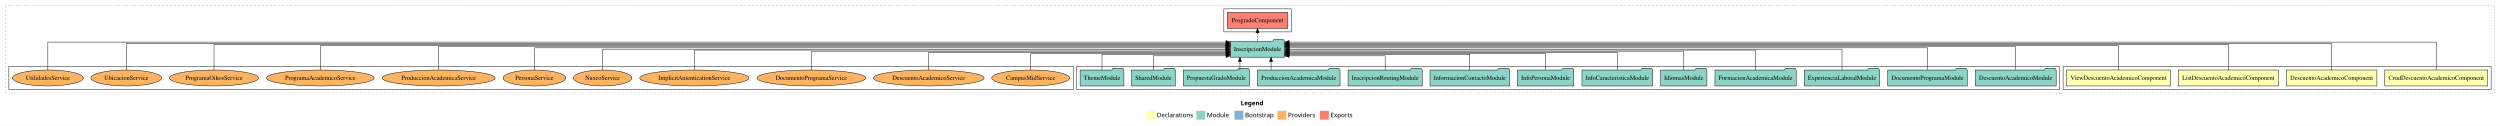
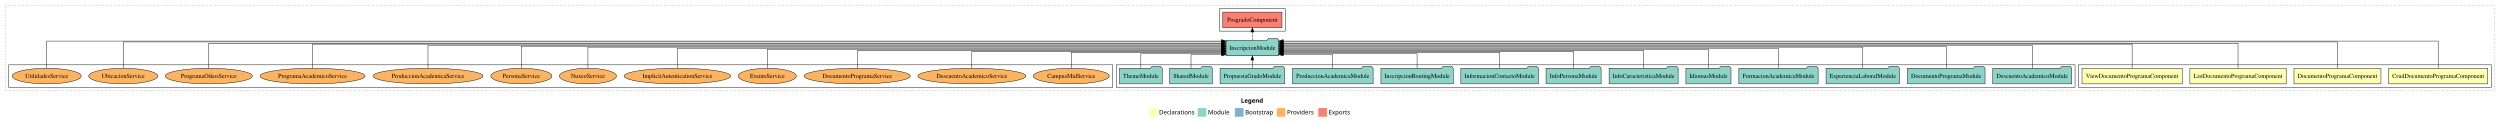
- <svg xmlns="http://www.w3.org/2000/svg" width="5642pt" height="284pt" viewBox="0.00 0.00 5642.00 284.00">
+ <svg xmlns="http://www.w3.org/2000/svg" width="5783pt" height="284pt" viewBox="0.00 0.00 5783.00 284.00">
  <g id="graph0" class="graph" transform="scale(1 1) rotate(0) translate(4 280)">
-     <polygon fill="#ffffff" stroke="transparent" points="-4,4 -4,-280 5638,-280 5638,4 -4,4" />
-     <text text-anchor="start" x="2796.009" y="-42.4" font-family="sans-serif" font-weight="bold" font-size="14.00" fill="#000000">Legend</text>
-     <polygon fill="#ffffb3" stroke="transparent" points="2583,-10 2583,-30 2603,-30 2603,-10 2583,-10" />
-     <text text-anchor="start" x="2606.629" y="-15.4" font-family="sans-serif" font-size="14.00" fill="#000000">  Declarations</text>
-     <polygon fill="#8dd3c7" stroke="transparent" points="2696,-10 2696,-30 2716,-30 2716,-10 2696,-10" />
-     <text text-anchor="start" x="2719.725" y="-15.4" font-family="sans-serif" font-size="14.00" fill="#000000">  Module</text>
-     <polygon fill="#80b1d3" stroke="transparent" points="2782,-10 2782,-30 2802,-30 2802,-10 2782,-10" />
-     <text text-anchor="start" x="2805.781" y="-15.4" font-family="sans-serif" font-size="14.00" fill="#000000">  Bootstrap</text>
-     <polygon fill="#fdb462" stroke="transparent" points="2879,-10 2879,-30 2899,-30 2899,-10 2879,-10" />
-     <text text-anchor="start" x="2902.673" y="-15.4" font-family="sans-serif" font-size="14.00" fill="#000000">  Providers</text>
-     <polygon fill="#fb8072" stroke="transparent" points="2975,-10 2975,-30 2995,-30 2995,-10 2975,-10" />
-     <text text-anchor="start" x="2998.726" y="-15.4" font-family="sans-serif" font-size="14.00" fill="#000000">  Exports</text>
+     <polygon fill="#ffffff" stroke="transparent" points="-4,4 -4,-280 5779,-280 5779,4 -4,4" />
+     <text text-anchor="start" x="2866.509" y="-42.4" font-family="sans-serif" font-weight="bold" font-size="14.00" fill="#000000">Legend</text>
+     <polygon fill="#ffffb3" stroke="transparent" points="2653.5,-10 2653.5,-30 2673.5,-30 2673.5,-10 2653.5,-10" />
+     <text text-anchor="start" x="2677.129" y="-15.4" font-family="sans-serif" font-size="14.00" fill="#000000">  Declarations</text>
+     <polygon fill="#8dd3c7" stroke="transparent" points="2766.5,-10 2766.5,-30 2786.5,-30 2786.5,-10 2766.5,-10" />
+     <text text-anchor="start" x="2790.225" y="-15.4" font-family="sans-serif" font-size="14.00" fill="#000000">  Module</text>
+     <polygon fill="#80b1d3" stroke="transparent" points="2852.5,-10 2852.5,-30 2872.5,-30 2872.5,-10 2852.5,-10" />
+     <text text-anchor="start" x="2876.281" y="-15.4" font-family="sans-serif" font-size="14.00" fill="#000000">  Bootstrap</text>
+     <polygon fill="#fdb462" stroke="transparent" points="2949.5,-10 2949.5,-30 2969.5,-30 2969.5,-10 2949.5,-10" />
+     <text text-anchor="start" x="2973.173" y="-15.4" font-family="sans-serif" font-size="14.00" fill="#000000">  Providers</text>
+     <polygon fill="#fb8072" stroke="transparent" points="3045.5,-10 3045.5,-30 3065.5,-30 3065.5,-10 3045.5,-10" />
+     <text text-anchor="start" x="3069.226" y="-15.4" font-family="sans-serif" font-size="14.00" fill="#000000">  Exports</text>
    <g id="clust1" class="cluster">
-       <polygon fill="none" stroke="#000000" stroke-dasharray="1,5" points="8,-70 8,-268 5626,-268 5626,-70 8,-70" />
+       <polygon fill="none" stroke="#000000" stroke-dasharray="1,5" points="8,-70 8,-268 5767,-268 5767,-70 8,-70" />
    </g>
    <g id="clust2" class="cluster">
-       <polygon fill="none" stroke="#000000" points="4652,-78 4652,-130 5618,-130 5618,-78 4652,-78" />
+       <polygon fill="none" stroke="#000000" points="4804,-78 4804,-130 5759,-130 5759,-78 4804,-78" />
    </g>
    <g id="clust7" class="cluster">
-       <polygon fill="none" stroke="#000000" points="2426,-78 2426,-130 4644,-130 4644,-78 2426,-78" />
+       <polygon fill="none" stroke="#000000" points="2578,-78 2578,-130 4796,-130 4796,-78 2578,-78" />
    </g>
    <g id="clust8" class="cluster">
-       <polygon fill="none" stroke="#000000" points="2758,-208 2758,-260 2910,-260 2910,-208 2758,-208" />
+       <polygon fill="none" stroke="#000000" points="2817,-208 2817,-260 2969,-260 2969,-208 2817,-208" />
    </g>
    <g id="clust10" class="cluster">
-       <polygon fill="none" stroke="#000000" points="16,-78 16,-130 2418,-130 2418,-78 16,-78" />
+       <polygon fill="none" stroke="#000000" points="16,-78 16,-130 2570,-130 2570,-78 16,-78" />
    </g>
    <g id="node1" class="node">
-       <polygon fill="#ffffb3" stroke="#000000" points="5610.162,-122 5377.838,-122 5377.838,-86 5610.162,-86 5610.162,-122" />
-       <text text-anchor="middle" x="5494" y="-99.8" font-family="Times,serif" font-size="14.00" fill="#000000">CrudDescuentoAcademicoComponent</text>
+       <polygon fill="#ffffb3" stroke="#000000" points="5750.57,-122 5521.43,-122 5521.43,-86 5750.57,-86 5750.57,-122" />
+       <text text-anchor="middle" x="5636" y="-99.8" font-family="Times,serif" font-size="14.00" fill="#000000">CrudDocumentoProgramaComponent</text>
    </g>
    <g id="node5" class="node">
-       <polygon fill="#8dd3c7" stroke="#000000" points="2895.027,-187 2892.027,-191 2871.027,-191 2868.027,-187 2772.973,-187 2772.973,-151 2895.027,-151 2895.027,-187" />
-       <text text-anchor="middle" x="2834" y="-164.8" font-family="Times,serif" font-size="14.00" fill="#000000">InscripcionModule</text>
+       <polygon fill="#8dd3c7" stroke="#000000" points="2954.027,-187 2951.027,-191 2930.027,-191 2927.027,-187 2831.973,-187 2831.973,-151 2954.027,-151 2954.027,-187" />
+       <text text-anchor="middle" x="2893" y="-164.8" font-family="Times,serif" font-size="14.00" fill="#000000">InscripcionModule</text>
    </g>
    <g id="edge1" class="edge">
-       <path fill="none" stroke="#000000" d="M5494,-122.38C5494,-146.279 5494,-185 5494,-185 5494,-185 2905.194,-185 2905.194,-185" />
-       <polygon fill="#000000" stroke="#000000" points="2905.195,-181.5 2895.194,-185 2905.194,-188.5 2905.195,-181.5" />
+       <path fill="none" stroke="#000000" d="M5636,-122.38C5636,-146.279 5636,-185 5636,-185 5636,-185 2964.137,-185 2964.137,-185" />
+       <polygon fill="#000000" stroke="#000000" points="2964.137,-181.5 2954.137,-185 2964.137,-188.5 2964.137,-181.5" />
    </g>
    <g id="node2" class="node">
-       <polygon fill="#ffffb3" stroke="#000000" points="5360.164,-122 5155.836,-122 5155.836,-86 5360.164,-86 5360.164,-122" />
-       <text text-anchor="middle" x="5258" y="-99.8" font-family="Times,serif" font-size="14.00" fill="#000000">DescuentoAcademicoComponent</text>
+       <polygon fill="#ffffb3" stroke="#000000" points="5503.573,-122 5302.427,-122 5302.427,-86 5503.573,-86 5503.573,-122" />
+       <text text-anchor="middle" x="5403" y="-99.8" font-family="Times,serif" font-size="14.00" fill="#000000">DocumentoProgramaComponent</text>
    </g>
    <g id="edge2" class="edge">
-       <path fill="none" stroke="#000000" d="M5258,-122.091C5258,-145.133 5258,-182 5258,-182 5258,-182 2905.132,-182 2905.132,-182" />
-       <polygon fill="#000000" stroke="#000000" points="2905.132,-178.5 2895.132,-182 2905.132,-185.5 2905.132,-178.5" />
+       <path fill="none" stroke="#000000" d="M5403,-122.323C5403,-145.66 5403,-183 5403,-183 5403,-183 2964.111,-183 2964.111,-183" />
+       <polygon fill="#000000" stroke="#000000" points="2964.111,-179.5 2954.111,-183 2964.111,-186.5 2964.111,-179.5" />
    </g>
    <g id="node3" class="node">
-       <polygon fill="#ffffb3" stroke="#000000" points="5137.943,-122 4912.057,-122 4912.057,-86 5137.943,-86 5137.943,-122" />
-       <text text-anchor="middle" x="5025" y="-99.8" font-family="Times,serif" font-size="14.00" fill="#000000">ListDescuentoAcademicoComponent</text>
+       <polygon fill="#ffffb3" stroke="#000000" points="5284.351,-122 5061.649,-122 5061.649,-86 5284.351,-86 5284.351,-122" />
+       <text text-anchor="middle" x="5173" y="-99.8" font-family="Times,serif" font-size="14.00" fill="#000000">ListDocumentoProgramaComponent</text>
    </g>
    <g id="edge3" class="edge">
-       <path fill="none" stroke="#000000" d="M5025,-122.011C5025,-144.485 5025,-180 5025,-180 5025,-180 2905.175,-180 2905.175,-180" />
-       <polygon fill="#000000" stroke="#000000" points="2905.175,-176.5 2895.175,-180 2905.175,-183.5 2905.175,-176.5" />
+       <path fill="none" stroke="#000000" d="M5173,-122.011C5173,-144.485 5173,-180 5173,-180 5173,-180 2964.279,-180 2964.279,-180" />
+       <polygon fill="#000000" stroke="#000000" points="2964.279,-176.5 2954.279,-180 2964.279,-183.5 2964.279,-176.5" />
    </g>
    <g id="node4" class="node">
-       <polygon fill="#ffffb3" stroke="#000000" points="4894.483,-122 4659.517,-122 4659.517,-86 4894.483,-86 4894.483,-122" />
-       <text text-anchor="middle" x="4777" y="-99.8" font-family="Times,serif" font-size="14.00" fill="#000000">ViewDescuentoAcademicoComponent</text>
+       <polygon fill="#ffffb3" stroke="#000000" points="5043.892,-122 4812.108,-122 4812.108,-86 5043.892,-86 5043.892,-122" />
+       <text text-anchor="middle" x="4928" y="-99.8" font-family="Times,serif" font-size="14.00" fill="#000000">ViewDocumentoProgramaComponent</text>
    </g>
    <g id="edge4" class="edge">
-       <path fill="none" stroke="#000000" d="M4777,-122.045C4777,-143.662 4777,-177 4777,-177 4777,-177 2905.089,-177 2905.089,-177" />
-       <polygon fill="#000000" stroke="#000000" points="2905.089,-173.5 2895.089,-177 2905.089,-180.5 2905.089,-173.5" />
+       <path fill="none" stroke="#000000" d="M4928,-122.292C4928,-144.206 4928,-178 4928,-178 4928,-178 2964.18,-178 2964.18,-178" />
+       <polygon fill="#000000" stroke="#000000" points="2964.18,-174.5 2954.18,-178 2964.18,-181.5 2964.18,-174.5" />
    </g>
    <g id="node19" class="node">
-       <polygon fill="#fb8072" stroke="#000000" points="2902.435,-252 2765.565,-252 2765.565,-216 2902.435,-216 2902.435,-252" />
-       <text text-anchor="middle" x="2834" y="-229.8" font-family="Times,serif" font-size="14.00" fill="#000000">PosgradoComponent </text>
+       <polygon fill="#fb8072" stroke="#000000" points="2961.435,-252 2824.565,-252 2824.565,-216 2961.435,-216 2961.435,-252" />
+       <text text-anchor="middle" x="2893" y="-229.8" font-family="Times,serif" font-size="14.00" fill="#000000">PosgradoComponent </text>
    </g>
    <g id="edge18" class="edge">
-       <path fill="none" stroke="#000000" stroke-dasharray="5,2" d="M2834,-187.106C2834,-187.106 2834,-205.991 2834,-205.991" />
-       <polygon fill="#000000" stroke="#000000" points="2830.5,-205.991 2834,-215.991 2837.5,-205.991 2830.5,-205.991" />
+       <path fill="none" stroke="#000000" stroke-dasharray="5,2" d="M2893,-187.106C2893,-187.106 2893,-205.991 2893,-205.991" />
+       <polygon fill="#000000" stroke="#000000" points="2889.5,-205.991 2893,-215.991 2896.5,-205.991 2889.5,-205.991" />
    </g>
    <g id="node6" class="node">
-       <polygon fill="#8dd3c7" stroke="#000000" points="4636.382,-122 4633.382,-126 4612.382,-126 4609.382,-122 4453.618,-122 4453.618,-86 4636.382,-86 4636.382,-122" />
-       <text text-anchor="middle" x="4545" y="-99.8" font-family="Times,serif" font-size="14.00" fill="#000000">DescuentoAcademicoModule</text>
+       <polygon fill="#8dd3c7" stroke="#000000" points="4788.382,-122 4785.382,-126 4764.382,-126 4761.382,-122 4605.618,-122 4605.618,-86 4788.382,-86 4788.382,-122" />
+       <text text-anchor="middle" x="4697" y="-99.8" font-family="Times,serif" font-size="14.00" fill="#000000">DescuentoAcademicoModule</text>
    </g>
    <g id="edge5" class="edge">
-       <path fill="none" stroke="#000000" d="M4545,-122.284C4545,-143.321 4545,-175 4545,-175 4545,-175 2905.147,-175 2905.147,-175" />
-       <polygon fill="#000000" stroke="#000000" points="2905.147,-171.5 2895.147,-175 2905.147,-178.5 2905.147,-171.5" />
+       <path fill="none" stroke="#000000" d="M4697,-122.284C4697,-143.321 4697,-175 4697,-175 4697,-175 2964.056,-175 2964.056,-175" />
+       <polygon fill="#000000" stroke="#000000" points="2964.056,-171.5 2954.056,-175 2964.056,-178.5 2964.056,-171.5" />
    </g>
    <g id="node7" class="node">
-       <polygon fill="#8dd3c7" stroke="#000000" points="4435.791,-122 4432.791,-126 4411.791,-126 4408.791,-122 4256.209,-122 4256.209,-86 4435.791,-86 4435.791,-122" />
-       <text text-anchor="middle" x="4346" y="-99.8" font-family="Times,serif" font-size="14.00" fill="#000000">DocumentoProgramaModule</text>
+       <polygon fill="#8dd3c7" stroke="#000000" points="4587.791,-122 4584.791,-126 4563.791,-126 4560.791,-122 4408.209,-122 4408.209,-86 4587.791,-86 4587.791,-122" />
+       <text text-anchor="middle" x="4498" y="-99.8" font-family="Times,serif" font-size="14.00" fill="#000000">DocumentoProgramaModule</text>
    </g>
    <g id="edge6" class="edge">
-       <path fill="none" stroke="#000000" d="M4346,-122.223C4346,-142.365 4346,-172 4346,-172 4346,-172 2905.145,-172 2905.145,-172" />
-       <polygon fill="#000000" stroke="#000000" points="2905.145,-168.5 2895.145,-172 2905.145,-175.5 2905.145,-168.5" />
+       <path fill="none" stroke="#000000" d="M4498,-122.129C4498,-142.572 4498,-173 4498,-173 4498,-173 2964.445,-173 2964.445,-173" />
+       <polygon fill="#000000" stroke="#000000" points="2964.445,-169.5 2954.445,-173 2964.445,-176.5 2964.445,-169.5" />
    </g>
    <g id="node8" class="node">
-       <polygon fill="#8dd3c7" stroke="#000000" points="4237.936,-122 4234.936,-126 4213.936,-126 4210.936,-122 4068.064,-122 4068.064,-86 4237.936,-86 4237.936,-122" />
-       <text text-anchor="middle" x="4153" y="-99.8" font-family="Times,serif" font-size="14.00" fill="#000000">ExperienciaLaboralModule</text>
+       <polygon fill="#8dd3c7" stroke="#000000" points="4389.936,-122 4386.936,-126 4365.936,-126 4362.936,-122 4220.064,-122 4220.064,-86 4389.936,-86 4389.936,-122" />
+       <text text-anchor="middle" x="4305" y="-99.8" font-family="Times,serif" font-size="14.00" fill="#000000">ExperienciaLaboralModule</text>
    </g>
    <g id="edge7" class="edge">
-       <path fill="none" stroke="#000000" d="M4153,-122.106C4153,-141.339 4153,-169 4153,-169 4153,-169 2905.41,-169 2905.41,-169" />
-       <polygon fill="#000000" stroke="#000000" points="2905.41,-165.5 2895.41,-169 2905.41,-172.5 2905.41,-165.5" />
+       <path fill="none" stroke="#000000" d="M4305,-122.308C4305,-142.145 4305,-171 4305,-171 4305,-171 2964.125,-171 2964.125,-171" />
+       <polygon fill="#000000" stroke="#000000" points="2964.125,-167.5 2954.125,-171 2964.125,-174.5 2964.125,-167.5" />
    </g>
    <g id="node9" class="node">
-       <polygon fill="#8dd3c7" stroke="#000000" points="4049.664,-122 4046.664,-126 4025.664,-126 4022.664,-122 3866.336,-122 3866.336,-86 4049.664,-86 4049.664,-122" />
-       <text text-anchor="middle" x="3958" y="-99.8" font-family="Times,serif" font-size="14.00" fill="#000000">FormacionAcademicaModule</text>
+       <polygon fill="#8dd3c7" stroke="#000000" points="4201.664,-122 4198.664,-126 4177.664,-126 4174.664,-122 4018.336,-122 4018.336,-86 4201.664,-86 4201.664,-122" />
+       <text text-anchor="middle" x="4110" y="-99.8" font-family="Times,serif" font-size="14.00" fill="#000000">FormacionAcademicaModule</text>
    </g>
    <g id="edge8" class="edge">
-       <path fill="none" stroke="#000000" d="M3958,-122.222C3958,-140.828 3958,-167 3958,-167 3958,-167 2905.229,-167 2905.229,-167" />
-       <polygon fill="#000000" stroke="#000000" points="2905.229,-163.5 2895.229,-167 2905.229,-170.5 2905.229,-163.5" />
+       <path fill="none" stroke="#000000" d="M4110,-122.169C4110,-141.09 4110,-168 4110,-168 4110,-168 2964.185,-168 2964.185,-168" />
+       <polygon fill="#000000" stroke="#000000" points="2964.185,-164.5 2954.185,-168 2964.185,-171.5 2964.185,-164.5" />
    </g>
    <g id="node10" class="node">
-       <polygon fill="#8dd3c7" stroke="#000000" points="3848.151,-122 3845.151,-126 3824.151,-126 3821.151,-122 3743.849,-122 3743.849,-86 3848.151,-86 3848.151,-122" />
-       <text text-anchor="middle" x="3796" y="-99.8" font-family="Times,serif" font-size="14.00" fill="#000000">IdiomasModule</text>
+       <polygon fill="#8dd3c7" stroke="#000000" points="4000.151,-122 3997.151,-126 3976.151,-126 3973.151,-122 3895.849,-122 3895.849,-86 4000.151,-86 4000.151,-122" />
+       <text text-anchor="middle" x="3948" y="-99.8" font-family="Times,serif" font-size="14.00" fill="#000000">IdiomasModule</text>
    </g>
    <g id="edge9" class="edge">
-       <path fill="none" stroke="#000000" d="M3796,-122.002C3796,-139.675 3796,-164 3796,-164 3796,-164 2905.274,-164 2905.274,-164" />
-       <polygon fill="#000000" stroke="#000000" points="2905.274,-160.5 2895.274,-164 2905.273,-167.5 2905.274,-160.5" />
+       <path fill="none" stroke="#000000" d="M3948,-122.267C3948,-140.555 3948,-166 3948,-166 3948,-166 2964.281,-166 2964.281,-166" />
+       <polygon fill="#000000" stroke="#000000" points="2964.281,-162.5 2954.281,-166 2964.281,-169.5 2964.281,-162.5" />
    </g>
    <g id="node11" class="node">
-       <polygon fill="#8dd3c7" stroke="#000000" points="3725.823,-122 3722.823,-126 3701.823,-126 3698.823,-122 3566.177,-122 3566.177,-86 3725.823,-86 3725.823,-122" />
-       <text text-anchor="middle" x="3646" y="-99.8" font-family="Times,serif" font-size="14.00" fill="#000000">InfoCaracteristicaModule</text>
+       <polygon fill="#8dd3c7" stroke="#000000" points="3877.823,-122 3874.823,-126 3853.823,-126 3850.823,-122 3718.177,-122 3718.177,-86 3877.823,-86 3877.823,-122" />
+       <text text-anchor="middle" x="3798" y="-99.8" font-family="Times,serif" font-size="14.00" fill="#000000">InfoCaracteristicaModule</text>
    </g>
    <g id="edge10" class="edge">
-       <path fill="none" stroke="#000000" d="M3646,-122.034C3646,-139.06 3646,-162 3646,-162 3646,-162 2905.032,-162 2905.032,-162" />
-       <polygon fill="#000000" stroke="#000000" points="2905.032,-158.5 2895.032,-162 2905.032,-165.5 2905.032,-158.5" />
+       <path fill="none" stroke="#000000" d="M3798,-122.022C3798,-139.373 3798,-163 3798,-163 3798,-163 2964.138,-163 2964.138,-163" />
+       <polygon fill="#000000" stroke="#000000" points="2964.138,-159.5 2954.138,-163 2964.138,-166.5 2964.138,-159.5" />
    </g>
    <g id="node12" class="node">
-       <polygon fill="#8dd3c7" stroke="#000000" points="3547.688,-122 3544.688,-126 3523.688,-126 3520.688,-122 3420.312,-122 3420.312,-86 3547.688,-86 3547.688,-122" />
-       <text text-anchor="middle" x="3484" y="-99.8" font-family="Times,serif" font-size="14.00" fill="#000000">InfoPersonaModule</text>
+       <polygon fill="#8dd3c7" stroke="#000000" points="3699.688,-122 3696.688,-126 3675.688,-126 3672.688,-122 3572.312,-122 3572.312,-86 3699.688,-86 3699.688,-122" />
+       <text text-anchor="middle" x="3636" y="-99.8" font-family="Times,serif" font-size="14.00" fill="#000000">InfoPersonaModule</text>
    </g>
    <g id="edge11" class="edge">
-       <path fill="none" stroke="#000000" d="M3484,-122.009C3484,-138.049 3484,-159 3484,-159 3484,-159 2905.15,-159 2905.15,-159" />
-       <polygon fill="#000000" stroke="#000000" points="2905.151,-155.5 2895.15,-159 2905.15,-162.5 2905.151,-155.5" />
+       <path fill="none" stroke="#000000" d="M3636,-122.035C3636,-138.734 3636,-161 3636,-161 3636,-161 2964.119,-161 2964.119,-161" />
+       <polygon fill="#000000" stroke="#000000" points="2964.119,-157.5 2954.119,-161 2964.119,-164.5 2964.119,-157.5" />
    </g>
    <g id="node13" class="node">
-       <polygon fill="#8dd3c7" stroke="#000000" points="3402.789,-122 3399.789,-126 3378.789,-126 3375.789,-122 3223.211,-122 3223.211,-86 3402.789,-86 3402.789,-122" />
-       <text text-anchor="middle" x="3313" y="-99.8" font-family="Times,serif" font-size="14.00" fill="#000000">InformacionContactoModule</text>
+       <polygon fill="#8dd3c7" stroke="#000000" points="3554.789,-122 3551.789,-126 3530.789,-126 3527.789,-122 3375.211,-122 3375.211,-86 3554.789,-86 3554.789,-122" />
+       <text text-anchor="middle" x="3465" y="-99.8" font-family="Times,serif" font-size="14.00" fill="#000000">InformacionContactoModule</text>
    </g>
    <g id="edge12" class="edge">
-       <path fill="none" stroke="#000000" d="M3313,-122.24C3313,-137.571 3313,-157 3313,-157 3313,-157 2905.152,-157 2905.152,-157" />
-       <polygon fill="#000000" stroke="#000000" points="2905.152,-153.5 2895.152,-157 2905.152,-160.5 2905.152,-153.5" />
+       <path fill="none" stroke="#000000" d="M3465,-122.009C3465,-138.049 3465,-159 3465,-159 3465,-159 2964.214,-159 2964.214,-159" />
+       <polygon fill="#000000" stroke="#000000" points="2964.214,-155.5 2954.214,-159 2964.214,-162.5 2964.214,-155.5" />
    </g>
    <g id="node14" class="node">
-       <polygon fill="#8dd3c7" stroke="#000000" points="3205.644,-122 3202.644,-126 3181.644,-126 3178.644,-122 3038.356,-122 3038.356,-86 3205.644,-86 3205.644,-122" />
-       <text text-anchor="middle" x="3122" y="-99.8" font-family="Times,serif" font-size="14.00" fill="#000000">InscripcionRoutingModule</text>
+       <polygon fill="#8dd3c7" stroke="#000000" points="3357.644,-122 3354.644,-126 3333.644,-126 3330.644,-122 3190.356,-122 3190.356,-86 3357.644,-86 3357.644,-122" />
+       <text text-anchor="middle" x="3274" y="-99.8" font-family="Times,serif" font-size="14.00" fill="#000000">InscripcionRoutingModule</text>
    </g>
    <g id="edge13" class="edge">
-       <path fill="none" stroke="#000000" d="M3122,-122.051C3122,-136.373 3122,-154 3122,-154 3122,-154 2905.077,-154 2905.077,-154" />
-       <polygon fill="#000000" stroke="#000000" points="2905.077,-150.5 2895.077,-154 2905.077,-157.5 2905.077,-150.5" />
+       <path fill="none" stroke="#000000" d="M3274,-122.187C3274,-137.182 3274,-156 3274,-156 3274,-156 2964.214,-156 2964.214,-156" />
+       <polygon fill="#000000" stroke="#000000" points="2964.214,-152.5 2954.214,-156 2964.214,-159.5 2964.214,-152.5" />
    </g>
    <g id="node15" class="node">
-       <polygon fill="#8dd3c7" stroke="#000000" points="3020.274,-122 3017.274,-126 2996.274,-126 2993.274,-122 2833.726,-122 2833.726,-86 3020.274,-86 3020.274,-122" />
-       <text text-anchor="middle" x="2927" y="-99.8" font-family="Times,serif" font-size="14.00" fill="#000000">ProduccionAcademicaModule</text>
+       <polygon fill="#8dd3c7" stroke="#000000" points="3172.274,-122 3169.274,-126 3148.274,-126 3145.274,-122 2985.726,-122 2985.726,-86 3172.274,-86 3172.274,-122" />
+       <text text-anchor="middle" x="3079" y="-99.8" font-family="Times,serif" font-size="14.00" fill="#000000">ProduccionAcademicaModule</text>
    </g>
    <g id="edge14" class="edge">
-       <path fill="none" stroke="#000000" d="M2864.563,-122.106C2864.563,-122.106 2864.563,-140.991 2864.563,-140.991" />
-       <polygon fill="#000000" stroke="#000000" points="2861.063,-140.991 2864.563,-150.991 2868.063,-140.991 2861.063,-140.991" />
+       <path fill="none" stroke="#000000" d="M3079,-122.051C3079,-136.373 3079,-154 3079,-154 3079,-154 2964.161,-154 2964.161,-154" />
+       <polygon fill="#000000" stroke="#000000" points="2964.161,-150.5 2954.161,-154 2964.161,-157.5 2964.161,-150.5" />
    </g>
    <g id="node16" class="node">
-       <polygon fill="#8dd3c7" stroke="#000000" points="2815.739,-122 2812.739,-126 2791.739,-126 2788.739,-122 2666.261,-122 2666.261,-86 2815.739,-86 2815.739,-122" />
-       <text text-anchor="middle" x="2741" y="-99.8" font-family="Times,serif" font-size="14.00" fill="#000000">PropuestaGradoModule</text>
+       <polygon fill="#8dd3c7" stroke="#000000" points="2967.739,-122 2964.739,-126 2943.739,-126 2940.739,-122 2818.261,-122 2818.261,-86 2967.739,-86 2967.739,-122" />
+       <text text-anchor="middle" x="2893" y="-99.8" font-family="Times,serif" font-size="14.00" fill="#000000">PropuestaGradoModule</text>
    </g>
    <g id="edge15" class="edge">
-       <path fill="none" stroke="#000000" d="M2794.303,-122.106C2794.303,-122.106 2794.303,-140.991 2794.303,-140.991" />
-       <polygon fill="#000000" stroke="#000000" points="2790.803,-140.991 2794.303,-150.991 2797.803,-140.991 2790.803,-140.991" />
+       <path fill="none" stroke="#000000" d="M2893,-122.106C2893,-122.106 2893,-140.991 2893,-140.991" />
+       <polygon fill="#000000" stroke="#000000" points="2889.5,-140.991 2893,-150.991 2896.5,-140.991 2889.5,-140.991" />
    </g>
    <g id="node17" class="node">
-       <polygon fill="#8dd3c7" stroke="#000000" points="2648.423,-122 2645.423,-126 2624.423,-126 2621.423,-122 2549.577,-122 2549.577,-86 2648.423,-86 2648.423,-122" />
-       <text text-anchor="middle" x="2599" y="-99.8" font-family="Times,serif" font-size="14.00" fill="#000000">SharedModule</text>
+       <polygon fill="#8dd3c7" stroke="#000000" points="2800.423,-122 2797.423,-126 2776.423,-126 2773.423,-122 2701.577,-122 2701.577,-86 2800.423,-86 2800.423,-122" />
+       <text text-anchor="middle" x="2751" y="-99.8" font-family="Times,serif" font-size="14.00" fill="#000000">SharedModule</text>
    </g>
    <g id="edge16" class="edge">
-       <path fill="none" stroke="#000000" d="M2599,-122.051C2599,-136.373 2599,-154 2599,-154 2599,-154 2762.87,-154 2762.87,-154" />
-       <polygon fill="#000000" stroke="#000000" points="2762.87,-157.5 2772.87,-154 2762.87,-150.5 2762.87,-157.5" />
+       <path fill="none" stroke="#000000" d="M2751,-122.051C2751,-136.373 2751,-154 2751,-154 2751,-154 2821.955,-154 2821.955,-154" />
+       <polygon fill="#000000" stroke="#000000" points="2821.955,-157.5 2831.955,-154 2821.955,-150.5 2821.955,-157.5" />
    </g>
    <g id="node18" class="node">
-       <polygon fill="#8dd3c7" stroke="#000000" points="2532.423,-122 2529.423,-126 2508.423,-126 2505.423,-122 2433.577,-122 2433.577,-86 2532.423,-86 2532.423,-122" />
-       <text text-anchor="middle" x="2483" y="-99.8" font-family="Times,serif" font-size="14.00" fill="#000000">ThemeModule</text>
+       <polygon fill="#8dd3c7" stroke="#000000" points="2684.423,-122 2681.423,-126 2660.423,-126 2657.423,-122 2585.577,-122 2585.577,-86 2684.423,-86 2684.423,-122" />
+       <text text-anchor="middle" x="2635" y="-99.8" font-family="Times,serif" font-size="14.00" fill="#000000">ThemeModule</text>
    </g>
    <g id="edge17" class="edge">
-       <path fill="none" stroke="#000000" d="M2483,-122.24C2483,-137.571 2483,-157 2483,-157 2483,-157 2762.86,-157 2762.86,-157" />
-       <polygon fill="#000000" stroke="#000000" points="2762.86,-160.5 2772.86,-157 2762.86,-153.5 2762.86,-160.5" />
+       <path fill="none" stroke="#000000" d="M2635,-122.187C2635,-137.182 2635,-156 2635,-156 2635,-156 2821.858,-156 2821.858,-156" />
+       <polygon fill="#000000" stroke="#000000" points="2821.858,-159.5 2831.858,-156 2821.858,-152.5 2821.858,-159.5" />
    </g>
    <g id="node20" class="node">
-       <ellipse fill="#fdb462" stroke="#000000" cx="2322" cy="-104" rx="87.98" ry="18" />
-       <text text-anchor="middle" x="2322" y="-99.8" font-family="Times,serif" font-size="14.00" fill="#000000">CampusMidService</text>
+       <ellipse fill="#fdb462" stroke="#000000" cx="2474" cy="-104" rx="87.98" ry="18" />
+       <text text-anchor="middle" x="2474" y="-99.8" font-family="Times,serif" font-size="14.00" fill="#000000">CampusMidService</text>
    </g>
    <g id="edge19" class="edge">
-       <path fill="none" stroke="#000000" d="M2322,-122.009C2322,-138.049 2322,-159 2322,-159 2322,-159 2762.749,-159 2762.749,-159" />
-       <polygon fill="#000000" stroke="#000000" points="2762.749,-162.5 2772.749,-159 2762.749,-155.5 2762.749,-162.5" />
+       <path fill="none" stroke="#000000" d="M2474,-122.009C2474,-138.049 2474,-159 2474,-159 2474,-159 2821.625,-159 2821.625,-159" />
+       <polygon fill="#000000" stroke="#000000" points="2821.625,-162.5 2831.625,-159 2821.625,-155.5 2821.625,-162.5" />
    </g>
    <g id="node21" class="node">
-       <ellipse fill="#fdb462" stroke="#000000" cx="2092" cy="-104" rx="124.938" ry="18" />
-       <text text-anchor="middle" x="2092" y="-99.8" font-family="Times,serif" font-size="14.00" fill="#000000">DescuentoAcademicoService</text>
+       <ellipse fill="#fdb462" stroke="#000000" cx="2244" cy="-104" rx="124.938" ry="18" />
+       <text text-anchor="middle" x="2244" y="-99.8" font-family="Times,serif" font-size="14.00" fill="#000000">DescuentoAcademicoService</text>
    </g>
    <g id="edge20" class="edge">
-       <path fill="none" stroke="#000000" d="M2092,-122.034C2092,-139.06 2092,-162 2092,-162 2092,-162 2762.964,-162 2762.964,-162" />
-       <polygon fill="#000000" stroke="#000000" points="2762.964,-165.5 2772.964,-162 2762.964,-158.5 2762.964,-165.5" />
+       <path fill="none" stroke="#000000" d="M2244,-122.035C2244,-138.734 2244,-161 2244,-161 2244,-161 2821.944,-161 2821.944,-161" />
+       <polygon fill="#000000" stroke="#000000" points="2821.944,-164.5 2831.944,-161 2821.944,-157.5 2821.944,-164.5" />
    </g>
    <g id="node22" class="node">
-       <ellipse fill="#fdb462" stroke="#000000" cx="1827" cy="-104" rx="122.674" ry="18" />
-       <text text-anchor="middle" x="1827" y="-99.8" font-family="Times,serif" font-size="14.00" fill="#000000">DocumentoProgramaService</text>
+       <ellipse fill="#fdb462" stroke="#000000" cx="1979" cy="-104" rx="122.674" ry="18" />
+       <text text-anchor="middle" x="1979" y="-99.8" font-family="Times,serif" font-size="14.00" fill="#000000">DocumentoProgramaService</text>
    </g>
    <g id="edge21" class="edge">
-       <path fill="none" stroke="#000000" d="M1827,-122.002C1827,-139.675 1827,-164 1827,-164 1827,-164 2762.9,-164 2762.9,-164" />
-       <polygon fill="#000000" stroke="#000000" points="2762.9,-167.5 2772.9,-164 2762.9,-160.5 2762.9,-167.5" />
+       <path fill="none" stroke="#000000" d="M1979,-122.022C1979,-139.373 1979,-163 1979,-163 1979,-163 2821.967,-163 2821.967,-163" />
+       <polygon fill="#000000" stroke="#000000" points="2821.967,-166.5 2831.967,-163 2821.967,-159.5 2821.967,-166.5" />
    </g>
    <g id="node23" class="node">
+       <ellipse fill="#fdb462" stroke="#000000" cx="1771" cy="-104" rx="67.195" ry="18" />
+       <text text-anchor="middle" x="1771" y="-99.8" font-family="Times,serif" font-size="14.00" fill="#000000">EventoService</text>
+     </g>
+     <g id="edge22" class="edge">
+       <path fill="none" stroke="#000000" d="M1771,-122.267C1771,-140.555 1771,-166 1771,-166 1771,-166 2821.88,-166 2821.88,-166" />
+       <polygon fill="#000000" stroke="#000000" points="2821.88,-169.5 2831.88,-166 2821.88,-162.5 2821.88,-169.5" />
+     </g>
+     <g id="node24" class="node">
      <ellipse fill="#fdb462" stroke="#000000" cx="1563" cy="-104" rx="123.265" ry="18" />
      <text text-anchor="middle" x="1563" y="-99.8" font-family="Times,serif" font-size="14.00" fill="#000000">ImplicitAutenticationService</text>
    </g>
-     <g id="edge22" class="edge">
-       <path fill="none" stroke="#000000" d="M1563,-122.222C1563,-140.828 1563,-167 1563,-167 1563,-167 2762.697,-167 2762.697,-167" />
-       <polygon fill="#000000" stroke="#000000" points="2762.697,-170.5 2772.697,-167 2762.697,-163.5 2762.697,-170.5" />
-     </g>
-     <g id="node24" class="node">
+     <g id="edge23" class="edge">
+       <path fill="none" stroke="#000000" d="M1563,-122.169C1563,-141.09 1563,-168 1563,-168 1563,-168 2821.958,-168 2821.958,-168" />
+       <polygon fill="#000000" stroke="#000000" points="2821.958,-171.5 2831.958,-168 2821.958,-164.5 2821.958,-171.5" />
+     </g>
+     <g id="node25" class="node">
      <ellipse fill="#fdb462" stroke="#000000" cx="1356" cy="-104" rx="65.972" ry="18" />
      <text text-anchor="middle" x="1356" y="-99.8" font-family="Times,serif" font-size="14.00" fill="#000000">NuxeoService</text>
    </g>
-     <g id="edge23" class="edge">
-       <path fill="none" stroke="#000000" d="M1356,-122.106C1356,-141.339 1356,-169 1356,-169 1356,-169 2762.84,-169 2762.84,-169" />
-       <polygon fill="#000000" stroke="#000000" points="2762.84,-172.5 2772.84,-169 2762.84,-165.5 2762.84,-172.5" />
-     </g>
-     <g id="node25" class="node">
+     <g id="edge24" class="edge">
+       <path fill="none" stroke="#000000" d="M1356,-122.308C1356,-142.145 1356,-171 1356,-171 1356,-171 2821.799,-171 2821.799,-171" />
+       <polygon fill="#000000" stroke="#000000" points="2821.799,-174.5 2831.799,-171 2821.799,-167.5 2821.799,-174.5" />
+     </g>
+     <g id="node26" class="node">
      <ellipse fill="#fdb462" stroke="#000000" cx="1202" cy="-104" rx="70.622" ry="18" />
      <text text-anchor="middle" x="1202" y="-99.8" font-family="Times,serif" font-size="14.00" fill="#000000">PersonaService</text>
    </g>
-     <g id="edge24" class="edge">
-       <path fill="none" stroke="#000000" d="M1202,-122.223C1202,-142.365 1202,-172 1202,-172 1202,-172 2762.51,-172 2762.51,-172" />
-       <polygon fill="#000000" stroke="#000000" points="2762.51,-175.5 2772.51,-172 2762.51,-168.5 2762.51,-175.5" />
-     </g>
-     <g id="node26" class="node">
+     <g id="edge25" class="edge">
+       <path fill="none" stroke="#000000" d="M1202,-122.129C1202,-142.572 1202,-173 1202,-173 1202,-173 2821.817,-173 2821.817,-173" />
+       <polygon fill="#000000" stroke="#000000" points="2821.817,-176.5 2831.817,-173 2821.817,-169.5 2821.817,-176.5" />
+     </g>
+     <g id="node27" class="node">
      <ellipse fill="#fdb462" stroke="#000000" cx="986" cy="-104" rx="127.307" ry="18" />
      <text text-anchor="middle" x="986" y="-99.8" font-family="Times,serif" font-size="14.00" fill="#000000">ProduccionAcademicaService</text>
    </g>
-     <g id="edge25" class="edge">
-       <path fill="none" stroke="#000000" d="M986,-122.284C986,-143.321 986,-175 986,-175 986,-175 2762.777,-175 2762.777,-175" />
-       <polygon fill="#000000" stroke="#000000" points="2762.777,-178.5 2772.777,-175 2762.777,-171.5 2762.777,-178.5" />
-     </g>
-     <g id="node27" class="node">
+     <g id="edge26" class="edge">
+       <path fill="none" stroke="#000000" d="M986,-122.284C986,-143.321 986,-175 986,-175 986,-175 2821.711,-175 2821.711,-175" />
+       <polygon fill="#000000" stroke="#000000" points="2821.711,-178.5 2831.711,-175 2821.711,-171.5 2821.711,-178.5" />
+     </g>
+     <g id="node28" class="node">
      <ellipse fill="#fdb462" stroke="#000000" cx="719" cy="-104" rx="121.507" ry="18" />
      <text text-anchor="middle" x="719" y="-99.8" font-family="Times,serif" font-size="14.00" fill="#000000">ProgramaAcademicoService</text>
    </g>
-     <g id="edge26" class="edge">
-       <path fill="none" stroke="#000000" d="M719,-122.045C719,-143.662 719,-177 719,-177 719,-177 2762.7,-177 2762.7,-177" />
-       <polygon fill="#000000" stroke="#000000" points="2762.7,-180.5 2772.7,-177 2762.7,-173.5 2762.7,-180.5" />
-     </g>
-     <g id="node28" class="node">
+     <g id="edge27" class="edge">
+       <path fill="none" stroke="#000000" d="M719,-122.292C719,-144.206 719,-178 719,-178 719,-178 2821.726,-178 2821.726,-178" />
+       <polygon fill="#000000" stroke="#000000" points="2821.726,-181.5 2831.726,-178 2821.726,-174.5 2821.726,-181.5" />
+     </g>
+     <g id="node29" class="node">
      <ellipse fill="#fdb462" stroke="#000000" cx="479" cy="-104" rx="100.7" ry="18" />
      <text text-anchor="middle" x="479" y="-99.8" font-family="Times,serif" font-size="14.00" fill="#000000">ProgramaOikosService</text>
    </g>
-     <g id="edge27" class="edge">
-       <path fill="none" stroke="#000000" d="M479,-122.011C479,-144.485 479,-180 479,-180 479,-180 2762.821,-180 2762.821,-180" />
-       <polygon fill="#000000" stroke="#000000" points="2762.821,-183.5 2772.821,-180 2762.821,-176.5 2762.821,-183.5" />
-     </g>
-     <g id="node29" class="node">
+     <g id="edge28" class="edge">
+       <path fill="none" stroke="#000000" d="M479,-122.011C479,-144.485 479,-180 479,-180 479,-180 2821.817,-180 2821.817,-180" />
+       <polygon fill="#000000" stroke="#000000" points="2821.817,-183.5 2831.817,-180 2821.817,-176.5 2821.817,-183.5" />
+     </g>
+     <g id="node30" class="node">
      <ellipse fill="#fdb462" stroke="#000000" cx="281" cy="-104" rx="79.853" ry="18" />
      <text text-anchor="middle" x="281" y="-99.8" font-family="Times,serif" font-size="14.00" fill="#000000">UbicacionService</text>
    </g>
-     <g id="edge28" class="edge">
-       <path fill="none" stroke="#000000" d="M281,-122.091C281,-145.133 281,-182 281,-182 281,-182 2762.785,-182 2762.785,-182" />
-       <polygon fill="#000000" stroke="#000000" points="2762.785,-185.5 2772.785,-182 2762.785,-178.5 2762.785,-185.5" />
-     </g>
-     <g id="node30" class="node">
+     <g id="edge29" class="edge">
+       <path fill="none" stroke="#000000" d="M281,-122.323C281,-145.66 281,-183 281,-183 281,-183 2821.963,-183 2821.963,-183" />
+       <polygon fill="#000000" stroke="#000000" points="2821.963,-186.5 2831.963,-183 2821.963,-179.5 2821.963,-186.5" />
+     </g>
+     <g id="node31" class="node">
      <ellipse fill="#fdb462" stroke="#000000" cx="104" cy="-104" rx="79.868" ry="18" />
      <text text-anchor="middle" x="104" y="-99.8" font-family="Times,serif" font-size="14.00" fill="#000000">UtilidadesService</text>
    </g>
-     <g id="edge29" class="edge">
-       <path fill="none" stroke="#000000" d="M104,-122.38C104,-146.279 104,-185 104,-185 104,-185 2762.828,-185 2762.828,-185" />
-       <polygon fill="#000000" stroke="#000000" points="2762.828,-188.5 2772.828,-185 2762.828,-181.5 2762.828,-188.5" />
+     <g id="edge30" class="edge">
+       <path fill="none" stroke="#000000" d="M104,-122.38C104,-146.279 104,-185 104,-185 104,-185 2821.826,-185 2821.826,-185" />
+       <polygon fill="#000000" stroke="#000000" points="2821.826,-188.5 2831.826,-185 2821.826,-181.5 2821.826,-188.5" />
    </g>
  </g>
</svg>
